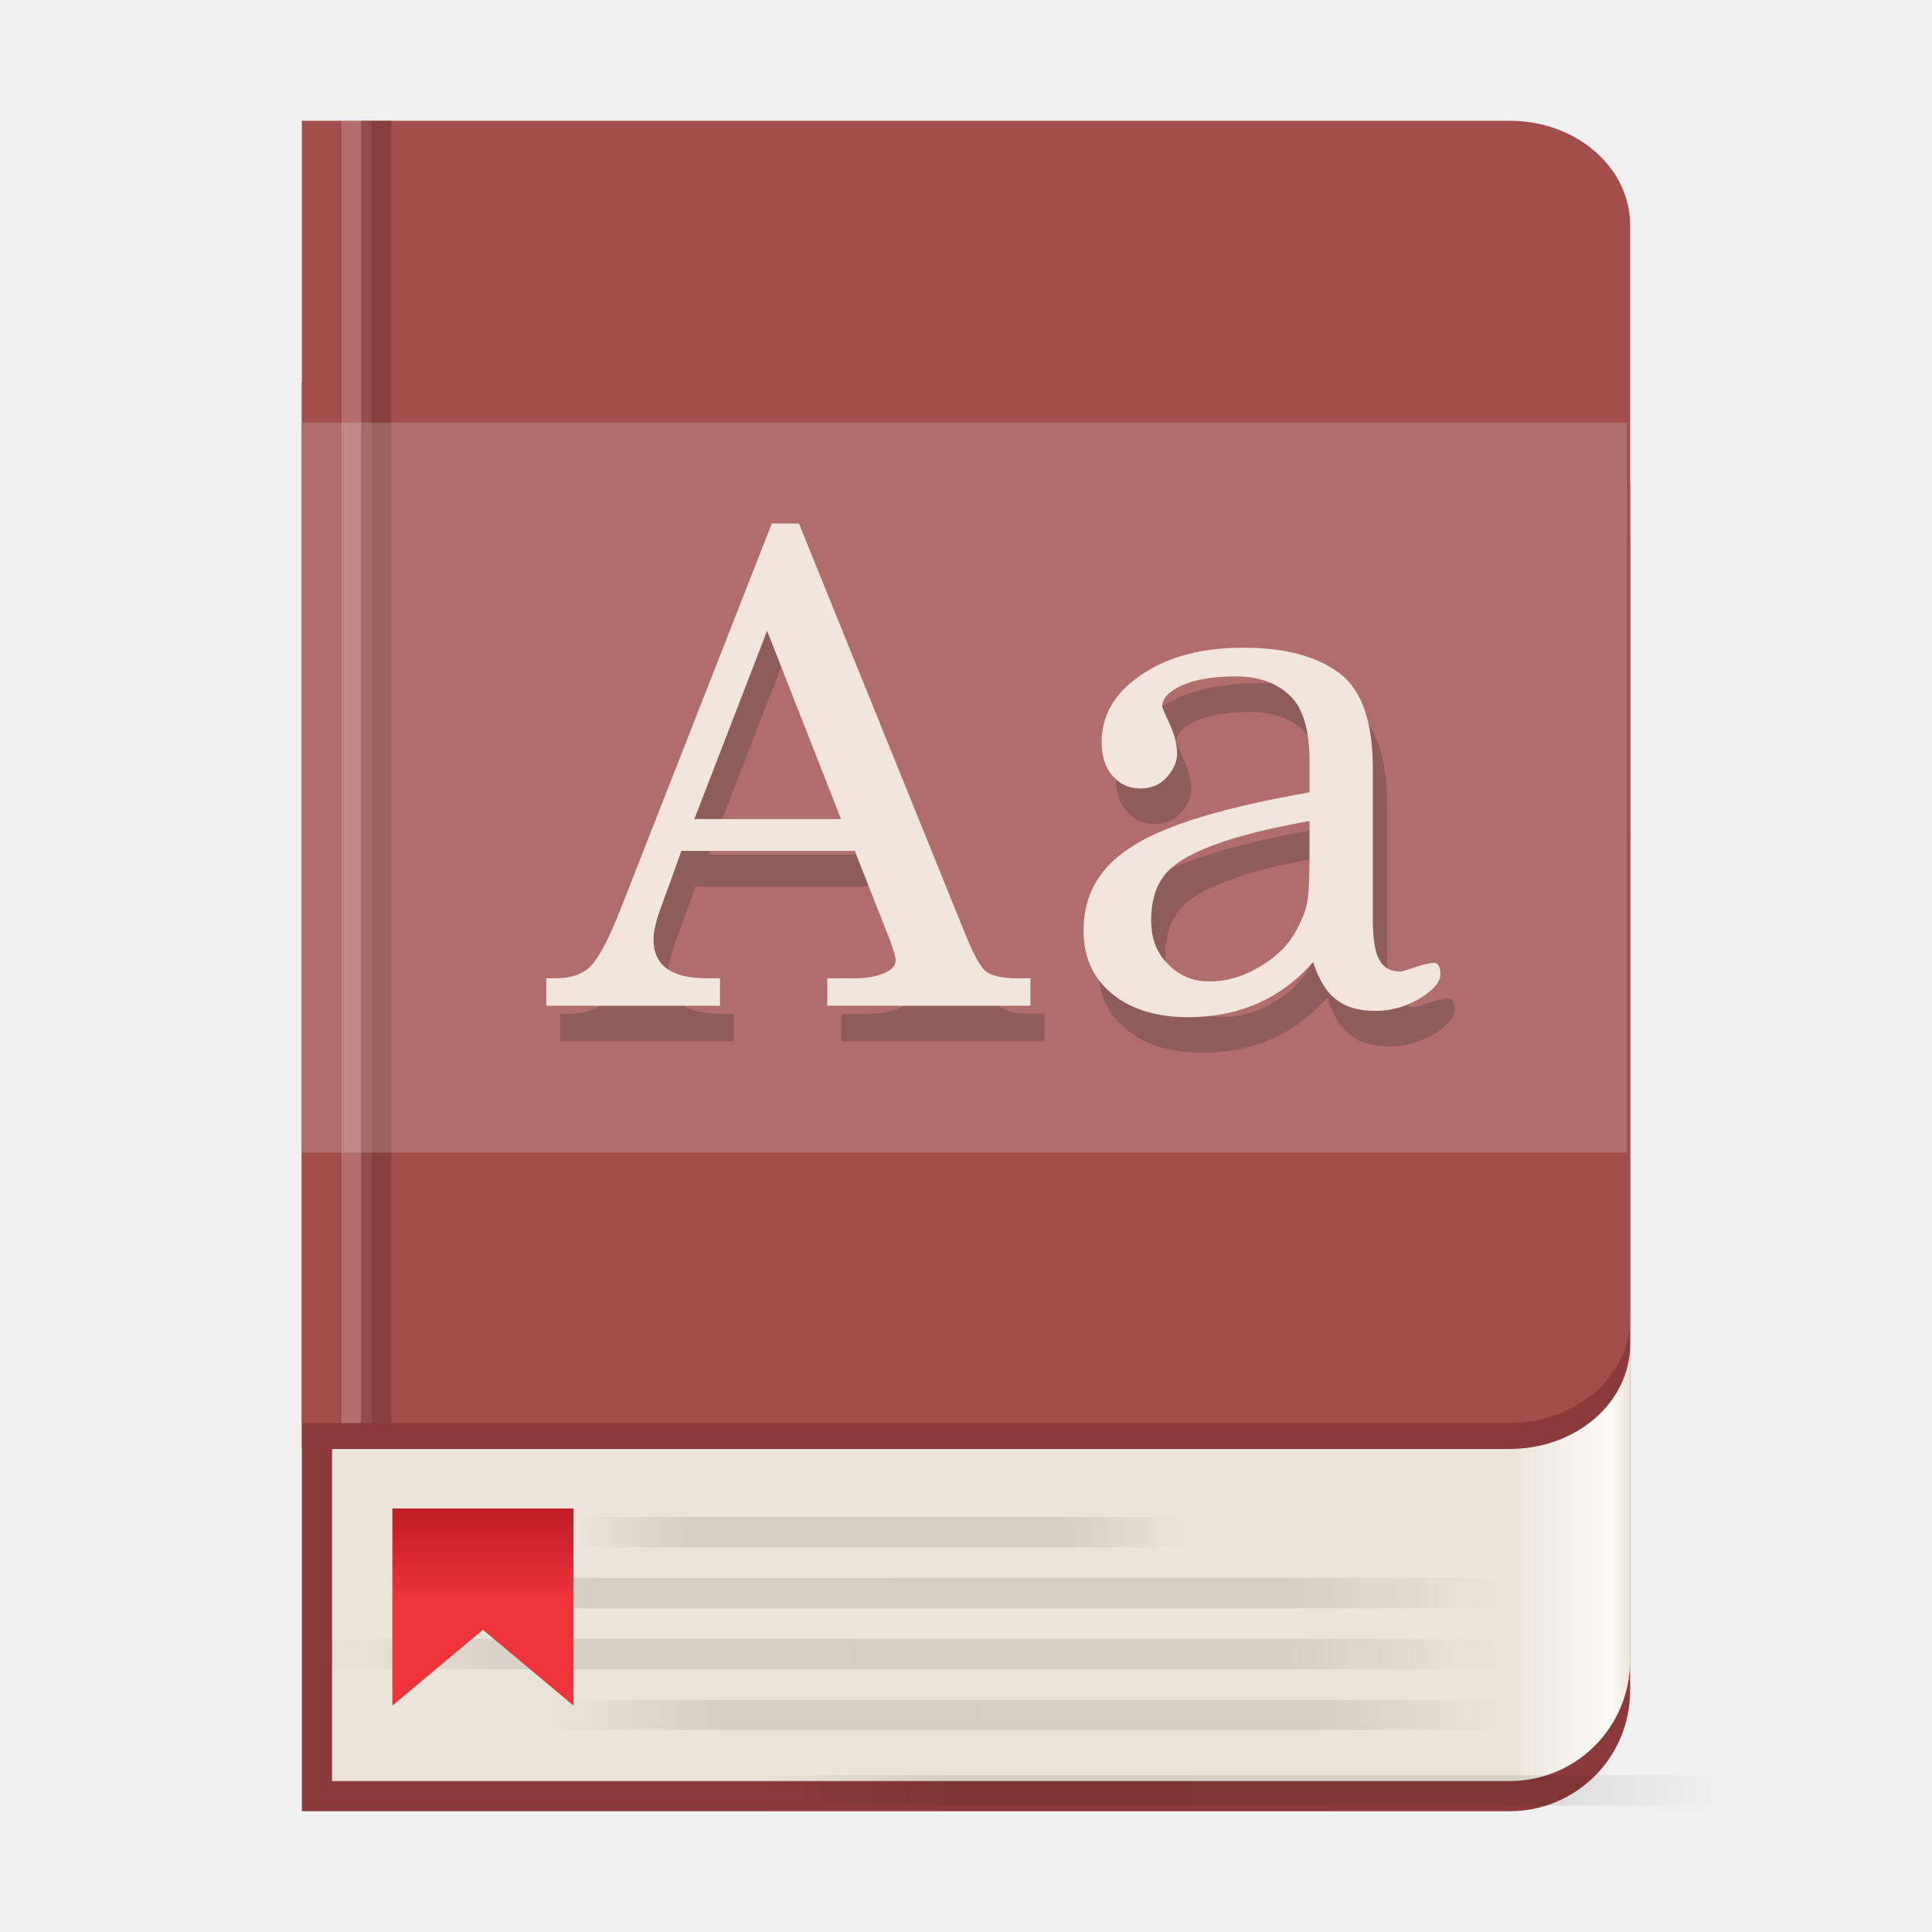
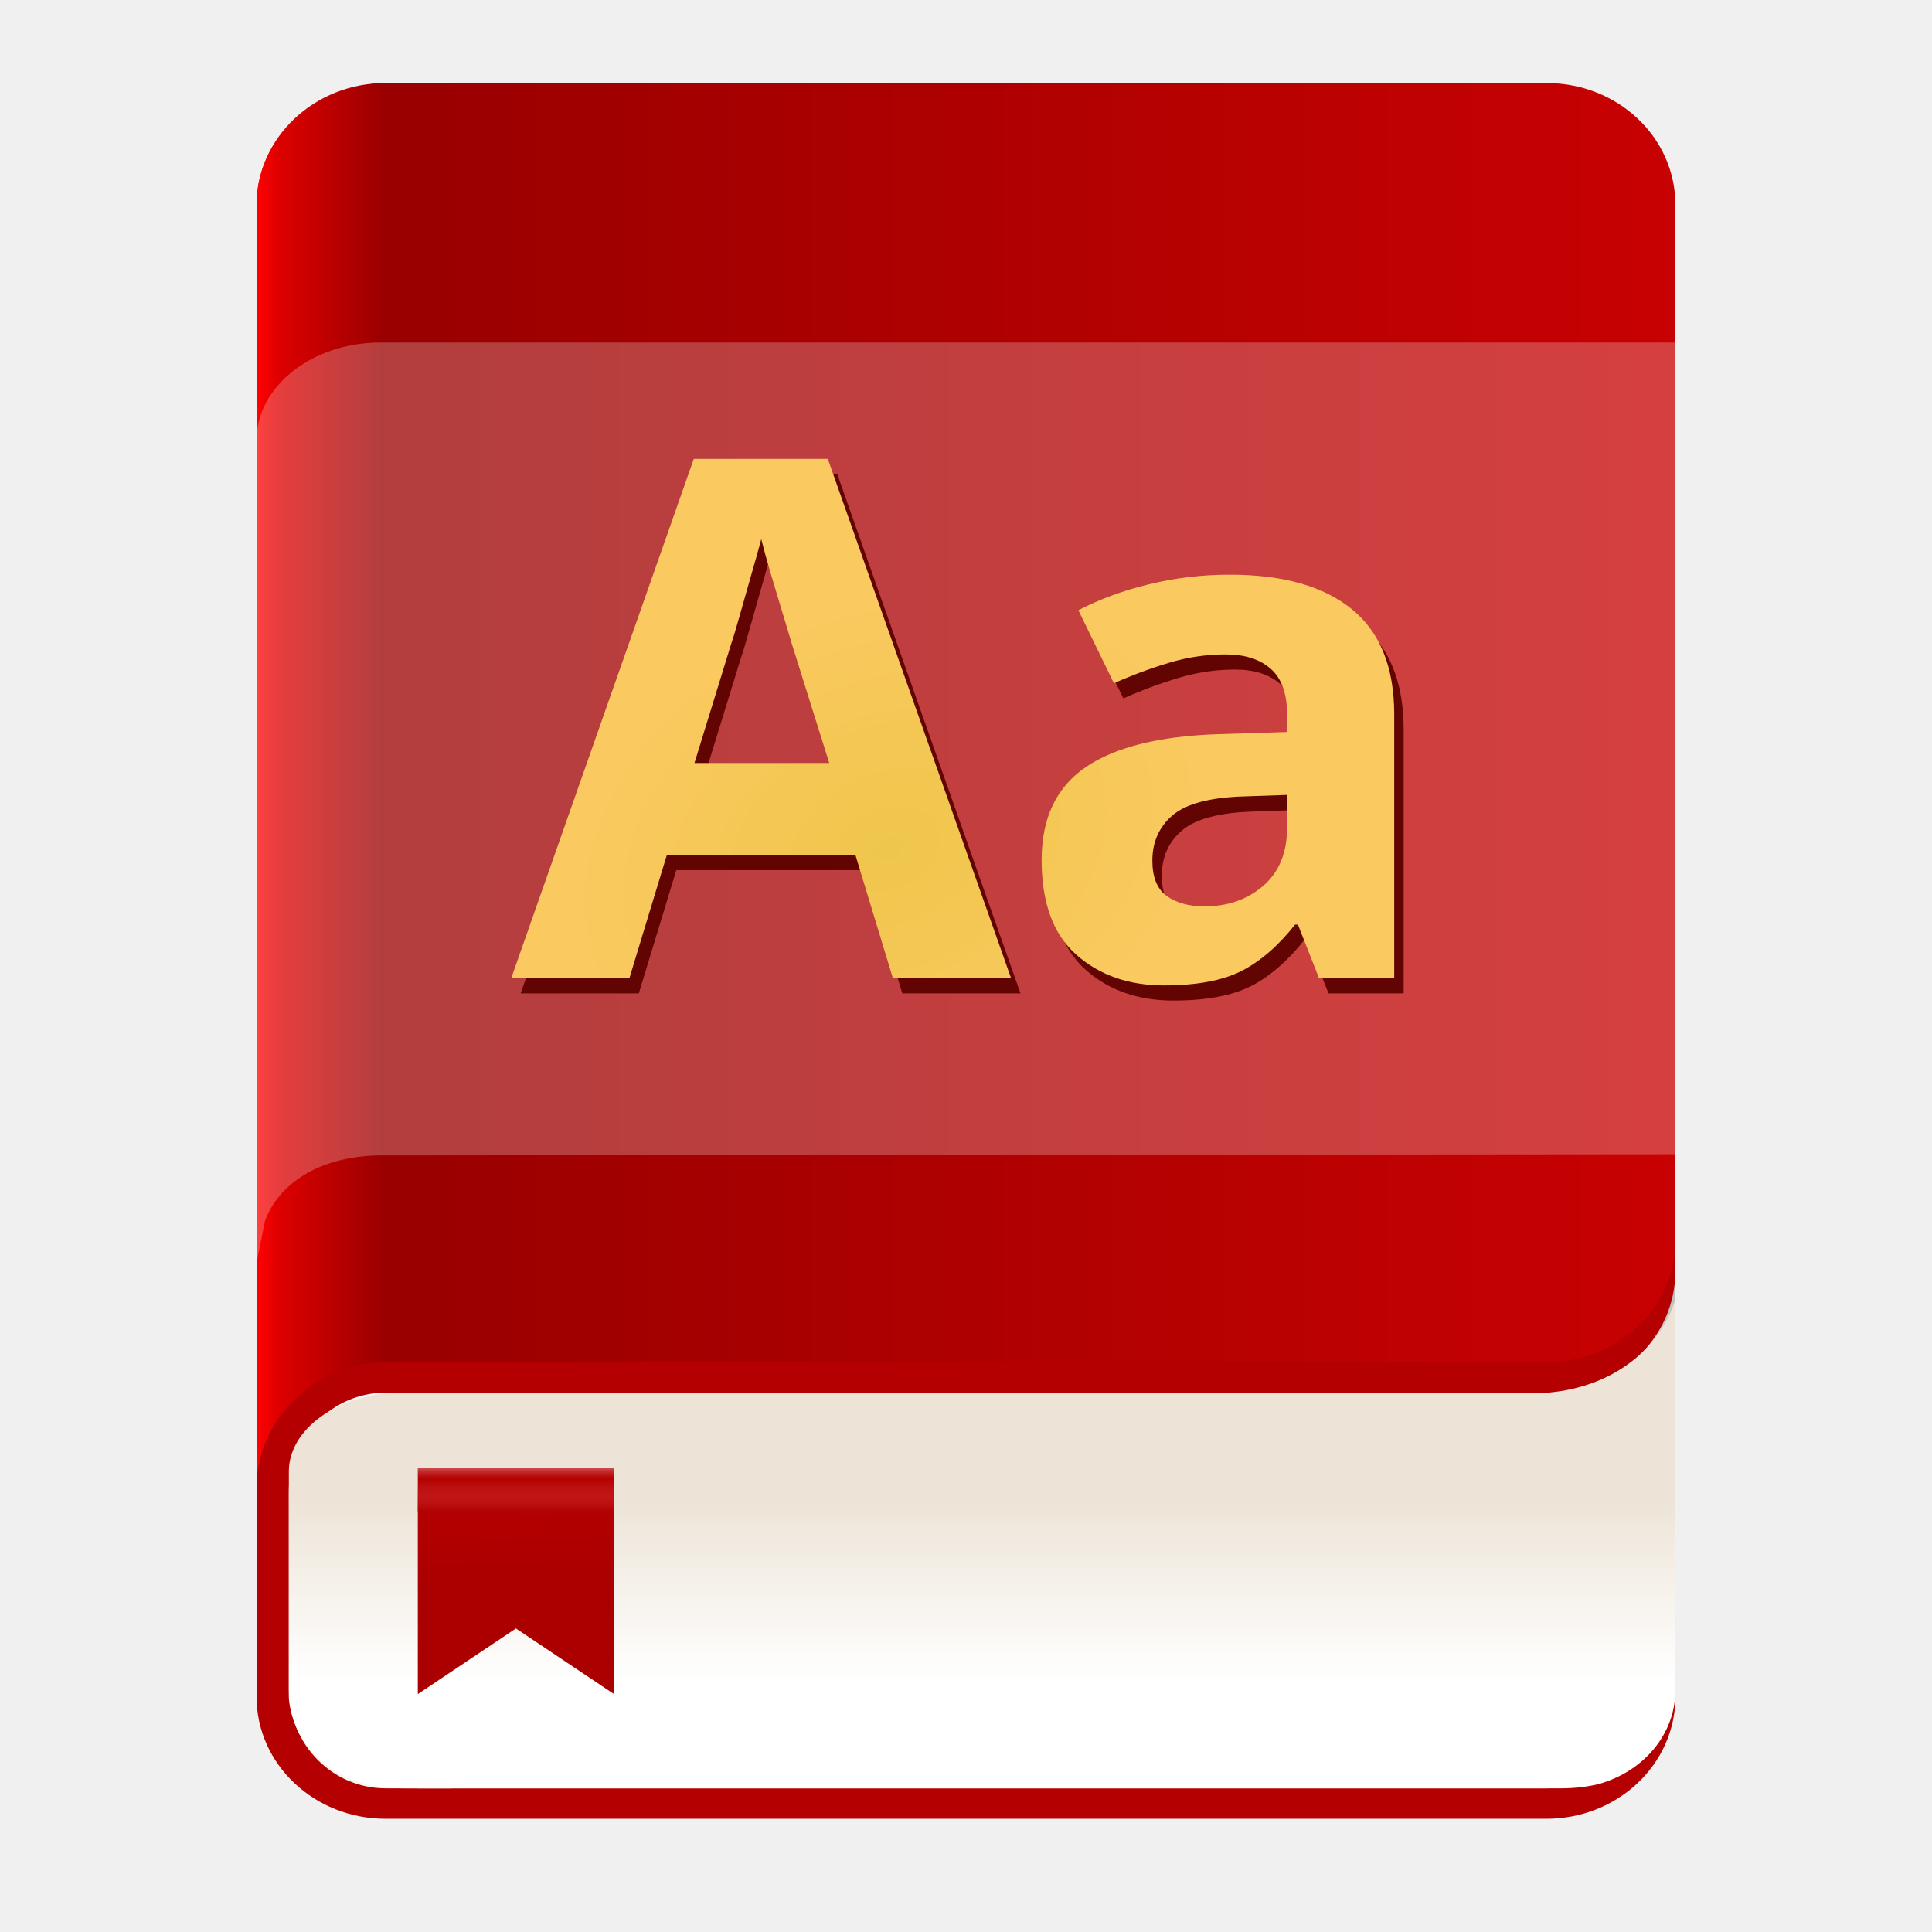
- <svg xmlns="http://www.w3.org/2000/svg" xmlns:xlink="http://www.w3.org/1999/xlink" viewBox="0 0 128 128" style="display:inline;enable-background:new" version="1.0" id="svg11300" height="128" width="128" xml:space="preserve">
-   <defs id="defs3">
-     <linearGradient id="linearGradient20">
-       <stop style="stop-color:#ebe4d9;stop-opacity:1;" offset="0" id="stop18" />
-       <stop style="stop-color:#fcfbf9;stop-opacity:1;" offset="0.848" id="stop19" />
-       <stop style="stop-color:#ede4d7;stop-opacity:1;" offset="1" id="stop20" />
+ <svg xmlns="http://www.w3.org/2000/svg" xmlns:xlink="http://www.w3.org/1999/xlink" height="128px" viewBox="0 0 128 128" width="128px" version="1.1" id="svg35" xml:space="preserve">
+   <defs id="defs35">
+     <linearGradient id="linearGradient25">
+       <stop style="stop-color:#efc64b;stop-opacity:1;" offset="0" id="stop23" />
+       <stop style="stop-color:#fac960;stop-opacity:1;" offset="1" id="stop24" />
    </linearGradient>
-     <linearGradient id="linearGradient1458">
-       <stop id="stop1452" offset="0" style="stop-color:#deddda;stop-opacity:1" />
-       <stop style="stop-color:#ffffff;stop-opacity:1" offset="0.511" id="stop1454" />
-       <stop id="stop1456" offset="1" style="stop-color:#c0bfbc;stop-opacity:1" />
-     </linearGradient>
-     <linearGradient gradientTransform="translate(0,640)" gradientUnits="userSpaceOnUse" y2="120" x2="416" y1="120" x1="384" id="linearGradient1053-2" xlink:href="#linearGradient40" />
-     <linearGradient id="b" gradientUnits="userSpaceOnUse" x1="20" x2="108" y1="54" y2="54" gradientTransform="translate(0,-1.982301)" xlink:href="#linearGradient33">
-       <stop offset="0" stop-color="#3584e4" id="stop4" style="stop-color:#cf0339;stop-opacity:1;" />
-       <stop offset="0.023" stop-color="#62a0ea" id="stop5" style="stop-color:#cf0a3f;stop-opacity:1;" />
-       <stop offset="0.091" stop-color="#3584e4" id="stop6" style="stop-color:#a34b49;stop-opacity:1" />
-       <stop offset="1" stop-color="#3584e4" id="stop7" style="stop-color:#a34e4b;stop-opacity:1" />
+     <linearGradient id="linearGradient36" gradientUnits="userSpaceOnUse" x1="20" x2="108" y1="54" y2="54" gradientTransform="translate(0,-1.982301)">
+       <stop offset="0" stop-color="#3584e4" id="stop33" style="stop-color:#b30000;stop-opacity:1;" />
+       <stop offset="0.73" stop-color="#62a0ea" id="stop34" style="stop-color:#e35353;stop-opacity:0;" />
+       <stop offset="1" stop-color="#3584e4" id="stop35" style="stop-color:#ffffff;stop-opacity:0.337;" />
+       <stop offset="1" stop-color="#3584e4" id="stop36" style="stop-color:#db2d2d;stop-opacity:0.868;" />
    </linearGradient>
    <linearGradient id="linearGradient33" gradientUnits="userSpaceOnUse" x1="20" x2="108" y1="54" y2="54" gradientTransform="translate(0,-1.982301)">
      <stop offset="0" stop-color="#3584e4" id="stop30" style="stop-color:#b40000;stop-opacity:1" />
      <stop offset="0.567" stop-color="#62a0ea" id="stop31" style="stop-color:#aa0000;stop-opacity:1;" />
    </linearGradient>
-     <linearGradient id="c" gradientUnits="userSpaceOnUse" x1="20" x2="108.1" y1="49" y2="49" gradientTransform="matrix(1,0,0,1.586207,0,-32.05127)">
-       <stop offset="0" stop-color="#62a0ea" id="stop8" style="stop-color:#ad5f5b;stop-opacity:1" />
-       <stop offset="0.015" stop-color="#8bb9f0" id="stop9" style="stop-color:#b66262;stop-opacity:1" />
-       <stop offset="0.089" stop-color="#62a0ea" id="stop10" style="stop-color:#a34b49;stop-opacity:1" />
-       <stop offset="1" stop-color="#62a0ea" id="stop11" style="stop-color:#9e4b49;stop-opacity:1" />
+     <linearGradient id="linearGradient29" gradientUnits="userSpaceOnUse" x1="20" x2="108.1" y1="49" y2="49">
+       <stop offset="0" stop-color="#62a0ea" id="stop26" style="stop-color:#aa0000;stop-opacity:1;" />
+       <stop offset="0" stop-color="#8bb9f0" id="stop27" style="stop-color:#ae0000;stop-opacity:1;" />
+       <stop offset="0.091" stop-color="#62a0ea" id="stop28" style="stop-color:#700000;stop-opacity:1;" />
+       <stop offset="1" stop-color="#62a0ea" id="stop29" style="stop-color:#480000;stop-opacity:1;" />
    </linearGradient>
+     <linearGradient id="linearGradient1">
+       <stop style="stop-color:#efd44b;stop-opacity:1;" offset="0" id="stop16" />
+       <stop style="stop-color:#fac960;stop-opacity:1;" offset="1" id="stop17" />
+     </linearGradient>
+     <linearGradient xlink:href="#linearGradient36" id="linearGradient24" x1="36.426" y1="95.097" x2="36.426" y2="92.018" gradientUnits="userSpaceOnUse" gradientTransform="translate(0.154618,5.946902)" />
+     <linearGradient xlink:href="#linearGradient33" id="linearGradient26" x1="34.774" y1="95.097" x2="35.046" y2="105.628" gradientUnits="userSpaceOnUse" gradientTransform="matrix(1,0,0,0.8958332,0,15.53209)" />
    <linearGradient id="linearGradient40">
      <stop style="stop-color:#ede4d7;stop-opacity:1;" offset="0" id="stop39" />
-       <stop style="stop-color:#fcfbf9;stop-opacity:1;" offset="0.848" id="stop23" />
-       <stop style="stop-color:#ede4d7;stop-opacity:1;" offset="1" id="stop40" />
+       <stop style="stop-color:#ffffff;stop-opacity:1;" offset="1" id="stop40" />
    </linearGradient>
-     <linearGradient xlink:href="#linearGradient20" id="linearGradient15" gradientUnits="userSpaceOnUse" gradientTransform="translate(0,640)" x1="384" y1="120" x2="416" y2="120" />
-     <clipPath id="f-30-4">
-       <rect height="152" width="192" id="rect6-30-0" x="0" y="0" />
+     <linearGradient xlink:href="#linearGradient40" id="linearGradient27-9" x1="-305.302" y1="355.296" x2="-305.302" y2="392.314" gradientUnits="userSpaceOnUse" gradientTransform="matrix(0.3603281,0,0,0.3424422,180.3839,14.85975)" />
+     <linearGradient id="a-0" gradientUnits="userSpaceOnUse" x1="100" x2="108" y1="83" y2="83" gradientTransform="matrix(1.001041,0,0,1.061034,258.5536,41.27485)">
+       <stop offset="0" stop-color="#f6f5f4" id="stop1-3" />
+       <stop offset="0.5" stop-color="#f6f5f4" id="stop2-0" />
+       <stop offset="1" stop-color="#c0bfbc" id="stop3-4" />
+     </linearGradient>
+     <clipPath id="n-9">
+       <rect height="152" width="192" id="rect19-6" x="0" y="0" />
    </clipPath>
-     <mask id="e-9-0">
-       <g filter="url(#b)" id="g5-2-4" style="filter:url(#b-4-2)">
-         <rect fill-opacity="0.1" height="128" width="128" id="rect5-5-6" x="0" y="0" />
+     <mask id="l-0">
+       <g filter="url(#d)" id="g18-2" style="filter:url(#d-6)">
+         <rect fill-opacity="0.1" height="128" width="128" id="rect18-7" x="0" y="0" />
      </g>
    </mask>
-     <filter id="b-4-2" height="1" width="1" x="0" y="0">
-       <feColorMatrix in="SourceGraphic" type="matrix" values="0 0 0 0 1 0 0 0 0 1 0 0 0 0 1 0 0 0 1 0" id="feColorMatrix3-0-6" />
+     <filter id="d-6" height="1" width="1" x="0" y="0">
+       <feColorMatrix in="SourceGraphic" type="matrix" values="0 0 0 0 1 0 0 0 0 1 0 0 0 0 1 0 0 0 1 0" id="feColorMatrix11-1" />
    </filter>
-     <linearGradient id="r" gradientUnits="userSpaceOnUse" x1="46" x2="46" y1="108" y2="102" gradientTransform="translate(-99.06383,8.088484)">
-       <stop offset="0" stop-color="#ed333b" id="stop21" />
-       <stop offset="1" stop-color="#c01c28" id="stop22" />
+     <linearGradient id="linearGradient2" gradientTransform="matrix(1.176471,0,0,1,-1.411765,-146)" x1="42" x2="93" xlink:href="#f" y1="273" y2="273" />
+     <linearGradient id="linearGradient3" gradientUnits="userSpaceOnUse">
+       <stop offset="0" stop-opacity="0" id="stop12-3" />
+       <stop offset="0.2" id="stop13-2" />
+       <stop offset="0.8" stop-opacity="0.949" id="stop14-1" />
+       <stop offset="1" stop-opacity="0" id="stop15-5" />
    </linearGradient>
-     <clipPath id="q">
-       <rect height="152" width="192" id="rect21" x="0" y="0" />
+     <clipPath id="k-9">
+       <rect height="152" width="192" id="rect17-9" x="0" y="0" />
    </clipPath>
-     <mask id="o">
-       <g filter="url(#d)" id="g20">
-         <rect fill-opacity="0.1" height="128" width="128" id="rect20" x="0" y="0" />
-       </g>
-     </mask>
-     <filter id="d" height="1" width="1" x="0" y="0">
-       <feColorMatrix in="SourceGraphic" type="matrix" values="0 0 0 0 1 0 0 0 0 1 0 0 0 0 1 0 0 0 1 0" id="feColorMatrix11" />
-     </filter>
-     <linearGradient id="p" gradientTransform="matrix(0.745098,0,0,1,18.70588,-158)" x1="42" x2="93" xlink:href="#f" y1="273" y2="273" />
-     <linearGradient id="f" gradientUnits="userSpaceOnUse">
-       <stop offset="0" stop-opacity="0" id="stop12" />
-       <stop offset="0.2" id="stop13" />
-       <stop offset="0.8" stop-opacity="0.949" id="stop14-3" />
-       <stop offset="1" stop-opacity="0" id="stop15-6" />
-     </linearGradient>
-     <clipPath id="h">
-       <rect height="152" width="192" id="rect15" x="0" y="0" />
-     </clipPath>
-     <mask id="e">
-       <g filter="url(#d)" id="g11">
-         <rect fill-opacity="0.1" height="128" width="128" id="rect11" x="0" y="0" />
+     <mask id="i-1">
+       <g filter="url(#d)" id="g16-4" style="filter:url(#d-6)">
+         <rect fill-opacity="0.1" height="128" width="128" id="rect16-9" x="0" y="0" />
      </g>
    </mask>
    <filter id="filter1" height="1" width="1" x="0" y="0">
      <feColorMatrix in="SourceGraphic" type="matrix" values="0 0 0 0 1 0 0 0 0 1 0 0 0 0 1 0 0 0 1 0" id="feColorMatrix1" />
    </filter>
-     <linearGradient id="g" gradientTransform="matrix(1.372549,0,0,1,-19.64706,-154)" x1="42" x2="93" xlink:href="#f" y1="273" y2="273" />
-     <clipPath id="k">
-       <rect height="152" width="192" id="rect17" x="0" y="0" />
+     <linearGradient id="linearGradient4" gradientTransform="matrix(1.45098,0,0,1,-26.94118,-150)" x1="42" x2="93" xlink:href="#f" y1="273" y2="273" />
+     <clipPath id="h-7">
+       <rect height="152" width="192" id="rect15-0" x="0" y="0" />
    </clipPath>
-     <mask id="i">
-       <g filter="url(#d)" id="g16">
-         <rect fill-opacity="0.1" height="128" width="128" id="rect16" x="0" y="0" />
+     <mask id="e-4">
+       <g filter="url(#d)" id="g11-8" style="filter:url(#d-6)">
+         <rect fill-opacity="0.1" height="128" width="128" id="rect11-0" x="0" y="0" />
      </g>
    </mask>
    <filter id="filter4" height="1" width="1" x="0" y="0">
      <feColorMatrix in="SourceGraphic" type="matrix" values="0 0 0 0 1 0 0 0 0 1 0 0 0 0 1 0 0 0 1 0" id="feColorMatrix4" />
    </filter>
-     <linearGradient id="j" gradientTransform="matrix(1.45098,0,0,1,-26.94118,-150)" x1="42" x2="93" xlink:href="#f" y1="273" y2="273" />
-     <clipPath id="n">
-       <rect height="152" width="192" id="rect19" x="0" y="0" />
+     <linearGradient id="linearGradient5" gradientTransform="matrix(1.372549,0,0,1,-19.64706,-154)" x1="42" x2="93" xlink:href="#f" y1="273" y2="273" />
+     <clipPath id="q-1">
+       <rect height="152" width="192" id="rect21-0" x="0" y="0" />
    </clipPath>
-     <mask id="l">
-       <g filter="url(#d)" id="g18">
-         <rect fill-opacity="0.1" height="128" width="128" id="rect18" x="0" y="0" />
+     <mask id="o-4">
+       <g filter="url(#d)" id="g20-2" style="filter:url(#d-6)">
+         <rect fill-opacity="0.1" height="128" width="128" id="rect20-2" x="0" y="0" />
      </g>
    </mask>
    <filter id="filter8" height="1" width="1" x="0" y="0">
      <feColorMatrix in="SourceGraphic" type="matrix" values="0 0 0 0 1 0 0 0 0 1 0 0 0 0 1 0 0 0 1 0" id="feColorMatrix8" />
    </filter>
-     <linearGradient id="m" gradientTransform="matrix(1.176471,0,0,1,-1.411765,-146)" x1="42" x2="93" xlink:href="#f" y1="273" y2="273" />
-     <linearGradient id="r-3" gradientUnits="userSpaceOnUse" x1="46" x2="46" y1="108" y2="102" gradientTransform="matrix(0.9361702,0,0,0.9955754,-108.6854,-177.854)">
-       <stop offset="0" stop-color="#ed333b" id="stop21-6" />
-       <stop offset="1" stop-color="#c01c28" id="stop22-0" />
-     </linearGradient>
-     <clipPath id="q-6">
-       <rect height="152" width="192" id="rect21-2" x="0" y="0" />
-     </clipPath>
-     <mask id="o-6">
-       <g filter="url(#d)" id="g20-1" style="filter:url(#d-7)">
-         <rect fill-opacity="0.1" height="128" width="128" id="rect20-8" x="0" y="0" />
+     <linearGradient id="linearGradient6" gradientTransform="matrix(0.745098,0,0,1,18.70588,-158)" x1="42" x2="93" xlink:href="#f" y1="273" y2="273" />
+     <linearGradient xlink:href="#linearGradient1" id="linearGradient21" gradientUnits="userSpaceOnUse" gradientTransform="translate(72.40863,-64.99186)" x1="67.112" y1="74.643" x2="126.119" y2="74.643" />
+     <radialGradient xlink:href="#linearGradient25" id="radialGradient21" cx="163.29" cy="60.88" fx="163.29" fy="60.88" r="29.504" gradientTransform="matrix(0.6676026,-0.2787079,0.2067805,0.4953114,41.68849,70.24317)" gradientUnits="userSpaceOnUse" />
+   </defs>
+   <linearGradient id="a" gradientUnits="userSpaceOnUse" x1="100" x2="108" y1="83" y2="83" gradientTransform="matrix(1.068182,0,0,1.008929,-4.363635,-0.5714304)">
+     <stop offset="0" stop-color="#f6f5f4" id="stop1" />
+     <stop offset="0.5" stop-color="#f6f5f4" id="stop2" />
+     <stop offset="1" stop-color="#c0bfbc" id="stop3" />
+   </linearGradient>
+   <linearGradient id="b" gradientUnits="userSpaceOnUse" x1="20" x2="108" y1="54" y2="54" gradientTransform="matrix(1.068182,0,0,1.008929,-4.363635,-2.57143)">
+     <stop offset="0" stop-color="#3584e4" id="stop4" style="stop-color:#cf0304;stop-opacity:1" />
+     <stop offset="0.023" stop-color="#62a0ea" id="stop5" style="stop-color:#cf0a0a;stop-opacity:1" />
+     <stop offset="0.091" stop-color="#3584e4" id="stop6" style="stop-color:#990000;stop-opacity:1;" />
+     <stop offset="1" stop-color="#3584e4" id="stop7" style="stop-color:#c80102;stop-opacity:1" />
+   </linearGradient>
+   <linearGradient id="c" gradientUnits="userSpaceOnUse" x1="20" x2="108.1" y1="49" y2="49" gradientTransform="matrix(1.068182,0,0,1.60037,-4.363635,-32.90887)">
+     <stop offset="0" stop-color="#62a0ea" id="stop8" style="stop-color:#ff0202;stop-opacity:1;" />
+     <stop offset="0.015" stop-color="#8bb9f0" id="stop9" style="stop-color:#de0000;stop-opacity:1;" />
+     <stop offset="0.089" stop-color="#62a0ea" id="stop10" style="stop-color:#9a0000;stop-opacity:1;" />
+     <stop offset="1" stop-color="#62a0ea" id="stop11" style="stop-color:#480000;stop-opacity:1;" />
+   </linearGradient>
+   <filter id="d" height="1" width="1" x="0" y="0">
+     <feColorMatrix in="SourceGraphic" type="matrix" values="0 0 0 0 1 0 0 0 0 1 0 0 0 0 1 0 0 0 1 0" id="feColorMatrix11" />
+   </filter>
+   <mask id="e">
+     <g filter="url(#d)" id="g11">
+       <rect fill-opacity="0.1" height="128" width="128" id="rect11" />
+     </g>
+   </mask>
+   <linearGradient id="f" gradientUnits="userSpaceOnUse">
+     <stop offset="0" stop-opacity="0" id="stop12" />
+     <stop offset="0.2" id="stop13" />
+     <stop offset="0.8" stop-opacity="0.949" id="stop14" />
+     <stop offset="1" stop-opacity="0" id="stop15" />
+   </linearGradient>
+   <linearGradient id="g" gradientTransform="matrix(1.372549,0,0,1,-19.64706,-154)" x1="42" x2="93" xlink:href="#f" y1="273" y2="273" />
+   <clipPath id="h">
+     <rect height="152" width="192" id="rect15" />
+   </clipPath>
+   <mask id="i">
+     <g filter="url(#d)" id="g16">
+       <rect fill-opacity="0.1" height="128" width="128" id="rect16" />
+     </g>
+   </mask>
+   <linearGradient id="j" gradientTransform="matrix(1.45098,0,0,1,-26.94118,-150)" x1="42" x2="93" xlink:href="#f" y1="273" y2="273" />
+   <clipPath id="k">
+     <rect height="152" width="192" id="rect17" />
+   </clipPath>
+   <mask id="l">
+     <g filter="url(#d)" id="g18">
+       <rect fill-opacity="0.1" height="128" width="128" id="rect18" />
+     </g>
+   </mask>
+   <linearGradient id="m" gradientTransform="matrix(1.176471,0,0,1,-1.411765,-146)" x1="42" x2="93" xlink:href="#f" y1="273" y2="273" />
+   <clipPath id="n">
+     <rect height="152" width="192" id="rect19" />
+   </clipPath>
+   <mask id="o">
+     <g filter="url(#d)" id="g20">
+       <rect fill-opacity="0.1" height="128" width="128" id="rect20" />
+     </g>
+   </mask>
+   <linearGradient id="p" gradientTransform="matrix(0.745098,0,0,1,18.70588,-158)" x1="42" x2="93" xlink:href="#f" y1="273" y2="273" />
+   <clipPath id="q">
+     <rect height="152" width="192" id="rect21" />
+   </clipPath>
+   <linearGradient id="r" gradientUnits="userSpaceOnUse" x1="46" x2="46" y1="108" y2="102" gradientTransform="translate(-14,-4.5)" spreadMethod="pad">
+     <stop offset="0" stop-color="#ed333b" id="stop21" />
+     <stop offset="1" stop-color="#c01c28" id="stop22" />
+   </linearGradient>
+   <path d="m 25.545,68.162 h 76.909 c 4.719,0 8.545,3.614 8.545,8.071 v 36.195 c 0,4.457 -3.826,8.071 -8.545,8.071 H 25.545 c -4.719,0 -8.545,-3.614 -8.545,-8.071 V 76.233 c 0,-4.457 3.826,-8.071 8.545,-8.071 z m 0,0" fill="#1a5fb4" id="path22" style="fill:#b40000;fill-opacity:1;stroke-width:1.038" />
+   <path d="m 27.682,47.857 v 70.625 h 74.773 c 4.736,0 8.545,-3.598 8.545,-8.071 V 55.929 c 0,-4.473 -3.81,-8.071 -8.545,-8.071 z m 0,0" fill="url(#a)" id="path23" style="fill:url(#a);stroke-width:1.038" />
+   <path d="m 17,13.571 v 78.696 h 85.455 c 4.736,0 8.545,-3.598 8.545,-8.071 V 21.643 c 0,-4.473 -3.81,-8.071 -8.545,-8.071 z m 0,0" fill="#1a5fb4" id="path24" style="fill:#b40000;fill-opacity:1;stroke-width:1.038" />
+   <path d="m 17,13.571 v 84.75 c 0,-4.473 3.81,-8.071 8.545,-8.071 h 76.909 c 4.736,0 8.545,-3.598 8.545,-8.071 V 13.571 c 0,-4.473 -3.81,-8.071 -8.545,-8.071 H 25.545 c -4.719,0 -8.545,3.614 -8.545,8.071 z m 0,0" fill="url(#b)" id="path25" style="fill:url(#b);stroke-width:1.038" />
+   <path d="m 17,13.571 v 85.059 c 0,-5.678 5.5,-8.688 8.545,-8.381 V 5.5 c -3.502,0.062 -8.545,2.879 -8.545,8.071 z" fill="url(#c)" id="path26" style="fill:url(#c);stroke-width:1.307" />
+   <path d="m 25.545,92.268 h 4.273 c 3.538,0 6.409,2.935 6.409,6.554 v 13.107 c 0,3.618 -2.871,6.554 -6.409,6.554 h -4.273 c -3.538,0 -6.409,-2.935 -6.409,-6.554 V 98.821 c 0,-3.618 2.871,-6.554 6.409,-6.554 z m 0,0" fill="#f6f5f4" id="path28" style="stroke-width:1.08" />
+   <g id="g1" transform="matrix(0.9989596,0,0,0.9424766,4.43288,10.34515)">
+     <g id="g12" transform="translate(-2.99853e-7,-42.03656)">
+       <g clip-path="url(#h)" mask="url(#e)" transform="matrix(1.069294,0,0,1.070508,-17.36003,13.73038)" id="g29">
+         <path d="m 38,118 h 70 v 2 H 38 Z m 0,0" fill="url(#g)" id="path29" style="fill:url(#g)" />
      </g>
-     </mask>
-     <filter id="d-7" height="1" width="1" x="0" y="0">
-       <feColorMatrix in="SourceGraphic" type="matrix" values="0 0 0 0 1 0 0 0 0 1 0 0 0 0 1 0 0 0 1 0" id="feColorMatrix11-9" />
-     </filter>
-     <clipPath id="h-7">
-       <rect height="152" width="192" id="rect15-5" x="0" y="0" />
-     </clipPath>
-     <mask id="e-9">
-       <g filter="url(#d)" id="g11-2" style="filter:url(#d-7)">
-         <rect fill-opacity="0.1" height="128" width="128" id="rect11-2" x="0" y="0" />
+       <g clip-path="url(#k)" mask="url(#i)" transform="matrix(1.069294,0,0,1.070508,-17.36003,13.73038)" id="g32">
+         <path d="m 34,122 h 74 v 2 H 34 Z m 0,0" fill="url(#j)" id="path32" style="fill:url(#j)" />
      </g>
-     </mask>
-     <filter id="filter1-8" height="1" width="1" x="0" y="0">
-       <feColorMatrix in="SourceGraphic" type="matrix" values="0 0 0 0 1 0 0 0 0 1 0 0 0 0 1 0 0 0 1 0" id="feColorMatrix1-9" />
-     </filter>
-     <clipPath id="k-1">
-       <rect height="152" width="192" id="rect17-2" x="0" y="0" />
-     </clipPath>
-     <mask id="i-9">
-       <g filter="url(#d)" id="g16-3" style="filter:url(#d-7)">
-         <rect fill-opacity="0.1" height="128" width="128" id="rect16-1" x="0" y="0" />
+       <g clip-path="url(#n)" mask="url(#l)" transform="matrix(1.069294,0,0,1.070508,-17.36003,13.73038)" id="g33">
+         <path d="m 48,126 h 60 v 2 H 48 Z m 0,0" fill="url(#m)" id="path33" style="fill:url(#m)" />
      </g>
-     </mask>
-     <filter id="filter4-9" height="1" width="1" x="0" y="0">
-       <feColorMatrix in="SourceGraphic" type="matrix" values="0 0 0 0 1 0 0 0 0 1 0 0 0 0 1 0 0 0 1 0" id="feColorMatrix4-4" />
-     </filter>
-     <clipPath id="n-0">
-       <rect height="152" width="192" id="rect19-3" x="0" y="0" />
-     </clipPath>
-     <mask id="l-6">
-       <g filter="url(#d)" id="g18-1" style="filter:url(#d-7)">
-         <rect fill-opacity="0.1" height="128" width="128" id="rect18-0" x="0" y="0" />
+       <g clip-path="url(#q)" mask="url(#o)" transform="matrix(1.069294,0,0,1.070508,-17.36003,13.73038)" id="g34">
+         <path d="m 50,114 h 38 v 2 H 50 Z m 0,0" fill="url(#p)" id="path34" style="fill:url(#p)" />
      </g>
-     </mask>
-     <filter id="filter8-6" height="1" width="1" x="0" y="0">
-       <feColorMatrix in="SourceGraphic" type="matrix" values="0 0 0 0 1 0 0 0 0 1 0 0 0 0 1 0 0 0 1 0" id="feColorMatrix8-3" />
-     </filter>
-     <linearGradient xlink:href="#f" id="linearGradient1" gradientTransform="matrix(1.372549,0,0,1,-19.64706,-154)" x1="42" y1="273" x2="93" y2="273" />
-     <linearGradient xlink:href="#f" id="linearGradient4" gradientTransform="matrix(1.45098,0,0,1,-26.94118,-150)" x1="42" y1="273" x2="93" y2="273" />
-     <linearGradient xlink:href="#f" id="linearGradient5" gradientTransform="matrix(1.176471,0,0,1,-1.411765,-146)" x1="42" y1="273" x2="93" y2="273" />
-     <linearGradient xlink:href="#f" id="linearGradient6" gradientTransform="matrix(0.745098,0,0,1,18.70588,-158)" x1="42" y1="273" x2="93" y2="273" />
-   </defs>
-   <g transform="translate(0,-172)" style="display:inline" id="layer1">
-     <g style="display:none" id="layer3">
-       <circle style="display:inline;opacity:0.1;vector-effect:none;fill:none;fill-opacity:1;stroke:#000000;stroke-width:0.99;stroke-linecap:butt;stroke-linejoin:miter;stroke-miterlimit:4;stroke-dasharray:0.99, 0.99;stroke-dashoffset:0;stroke-opacity:1;marker:none;marker-start:none;marker-mid:none;marker-end:none;paint-order:normal;enable-background:new" id="circle2892" r="59.504" cy="236" cx="64" />
-       <rect style="display:inline;opacity:0.1;vector-effect:none;fill:none;fill-opacity:1;stroke:#000000;stroke-width:0.99;stroke-linecap:butt;stroke-linejoin:miter;stroke-miterlimit:4;stroke-dasharray:0.99, 0.99;stroke-dashoffset:0;stroke-opacity:1;marker:none;marker-start:none;marker-mid:none;marker-end:none;paint-order:normal;enable-background:new" id="rect2894" width="87.01" height="111.01" x="20.495" y="180.495" rx="8.701" ry="7.929" />
-       <rect style="display:inline;opacity:0.1;vector-effect:none;fill:none;fill-opacity:1;stroke:#000000;stroke-width:0.99;stroke-linecap:butt;stroke-linejoin:miter;stroke-miterlimit:4;stroke-dasharray:0.99, 0.99;stroke-dashoffset:0;stroke-opacity:1;marker:none;marker-start:none;marker-mid:none;marker-end:none;paint-order:normal;enable-background:new" id="rect2896" width="103.01" height="103.01" x="12.495" y="184.495" rx="7.924" ry="7.924" />
-       <rect style="display:inline;opacity:0.1;vector-effect:none;fill:none;fill-opacity:1;stroke:#000000;stroke-width:0.99;stroke-linecap:butt;stroke-linejoin:miter;stroke-miterlimit:4;stroke-dasharray:0.99, 0.99;stroke-dashoffset:0;stroke-opacity:1;marker:none;marker-start:none;marker-mid:none;marker-end:none;paint-order:normal;enable-background:new" id="rect2898" width="111.01" height="87.01" x="8.495" y="200.495" rx="7.929" ry="8.701" />
-       <path style="display:inline;fill:none;stroke:#62a0ea;stroke-width:2;stroke-linecap:butt;stroke-linejoin:miter;stroke-miterlimit:4;stroke-dasharray:none;stroke-opacity:1;enable-background:new" d="M 2.6203015e-5,289 H 128" id="path2900" />
+       <path id="path124-5" style="baseline-shift:baseline;display:inline;overflow:visible;vector-effect:none;fill:url(#linearGradient27-9);fill-opacity:1;stroke-width:0.351;stroke-linejoin:round;stroke-miterlimit:1.4;enable-background:accumulate;stop-color:#000000" d="m 106.678,122.391 c -0.976,3.379 -3.991,6.134 -8.416,6.569 H 22.286 c -4.368,0 -7.567,2.616 -7.567,5.52 v 15.964 c 0.238,2.825 2.23,5.145 4.968,6 0.801,0.213 1.674,0.33 2.598,0.33 h 76.825 c 0.864,0 1.682,-0.103 2.439,-0.289 2.993,-0.873 5.128,-3.484 5.128,-6.612 v -15.392 c 0,-0.015 1.8e-4,-0.03 0,-0.045 z" />
    </g>
-     <g style="display:inline" id="layer9">
-       <g transform="translate(192.5,2.5)" id="g1308" style="display:inline;enable-background:new">
-         <g id="g35" transform="matrix(1.068182,0,0,1.008929,-94.40911,163.4286)">
-           <g style="display:inline;enable-background:new" id="g2" transform="matrix(0.9361702,0,0,0.9911504,-91.82979,187.3982)">
-             <g transform="translate(0,-172)" style="display:inline" id="layer1-5">
-               <g style="display:none" id="layer3-8">
-                 <circle style="display:inline;opacity:0.1;vector-effect:none;fill:none;fill-opacity:1;stroke:#000000;stroke-width:0.99;stroke-linecap:butt;stroke-linejoin:miter;stroke-miterlimit:4;stroke-dasharray:0.99, 0.99;stroke-dashoffset:0;stroke-opacity:1;marker:none;marker-start:none;marker-mid:none;marker-end:none;paint-order:normal;enable-background:new" id="circle2892-7" r="59.504" cy="236" cx="64" />
-                 <rect style="display:inline;opacity:0.1;vector-effect:none;fill:none;fill-opacity:1;stroke:#000000;stroke-width:0.99;stroke-linecap:butt;stroke-linejoin:miter;stroke-miterlimit:4;stroke-dasharray:0.99, 0.99;stroke-dashoffset:0;stroke-opacity:1;marker:none;marker-start:none;marker-mid:none;marker-end:none;paint-order:normal;enable-background:new" id="rect2894-0" width="87.01" height="111.01" x="20.495" y="180.495" rx="8.701" ry="7.929" />
-                 <rect style="display:inline;opacity:0.1;vector-effect:none;fill:none;fill-opacity:1;stroke:#000000;stroke-width:0.99;stroke-linecap:butt;stroke-linejoin:miter;stroke-miterlimit:4;stroke-dasharray:0.99, 0.99;stroke-dashoffset:0;stroke-opacity:1;marker:none;marker-start:none;marker-mid:none;marker-end:none;paint-order:normal;enable-background:new" id="rect2896-4" width="103.01" height="103.01" x="12.495" y="184.495" rx="7.924" ry="7.924" />
-                 <rect style="display:inline;opacity:0.1;vector-effect:none;fill:none;fill-opacity:1;stroke:#000000;stroke-width:0.99;stroke-linecap:butt;stroke-linejoin:miter;stroke-miterlimit:4;stroke-dasharray:0.99, 0.99;stroke-dashoffset:0;stroke-opacity:1;marker:none;marker-start:none;marker-mid:none;marker-end:none;paint-order:normal;enable-background:new" id="rect2898-8" width="111.01" height="87.01" x="8.495" y="200.495" rx="7.929" ry="8.701" />
-                 <path style="display:inline;fill:none;stroke:#62a0ea;stroke-width:2;stroke-linecap:butt;stroke-linejoin:miter;stroke-miterlimit:4;stroke-dasharray:none;stroke-opacity:1;enable-background:new" d="M 2.6203015e-5,289 H 128" id="path2900-0" />
-               </g>
-               <g style="display:inline" id="layer9-4">
-                 <g transform="translate(192.5,2.5)" id="g1308-2" style="display:inline;enable-background:new">
-                   <g id="g35-2" transform="matrix(1.068182,0,0,1.008929,-94.40911,163.4286)">
-                     <g id="g1" transform="matrix(0.9999999,0,0,1.166667,-171.8339,-309.5653)">
-                       <g id="g3" transform="matrix(0.7912457,0,0,0.8807261,4.691841,20.83506)" style="fill:#d03932;fill-opacity:1" />
-                     </g>
-                     <g id="g15" transform="translate(-5.4519692e-6,-181.3805)">
-                       <g style="display:inline;enable-background:new" id="g1002-9" transform="matrix(0.2340426,0,0,0.2477876,-88.08511,-100.0354)">
-                         <path id="rect954-3-6" d="m 64,540 v 368 h 320 c 17.728,0 32,-14.272 32,-32 V 572 c 0,-17.728 -14.272,-32 -32,-32 z" style="display:inline;opacity:1;fill:#8b3a39;fill-opacity:1;stroke:none;stroke-width:24;stroke-linecap:butt;stroke-linejoin:miter;stroke-miterlimit:4;stroke-dasharray:none;stroke-dashoffset:0;stroke-opacity:1;marker:none;marker-start:none;marker-mid:none;marker-end:none;paint-order:normal;enable-background:new" />
-                         <path id="rect954-3-6-1-1" d="m 72,620 v 280 h 312 c 17.728,0 32,-14.272 32,-32 V 652 c 0,-17.728 -14.272,-32 -32,-32 z" style="display:inline;opacity:1;fill:url(#linearGradient15);fill-opacity:1;stroke:none;stroke-width:24;stroke-linecap:butt;stroke-linejoin:miter;stroke-miterlimit:4;stroke-dasharray:none;stroke-dashoffset:0;stroke-opacity:1;marker:none;marker-start:none;marker-mid:none;marker-end:none;paint-order:normal;enable-background:new" />
-                         <path id="rect954-3-2-0" d="M 64,529.231 V 812 h 320 c 17.728,0 32,-12.351 32,-27.692 V 556.923 c 0,-15.342 -14.272,-27.692 -32,-27.692 z" style="display:inline;opacity:1;fill:#8b3a39;fill-opacity:1;stroke:none;stroke-width:22.326;stroke-linecap:butt;stroke-linejoin:miter;stroke-miterlimit:4;stroke-dasharray:none;stroke-dashoffset:0;stroke-opacity:1;marker:none;marker-start:none;marker-mid:none;marker-end:none;paint-order:normal;enable-background:new" />
-                         <path id="rect954-3-2-9-0-3-4" d="m 64,460 v 345.077 h 320 c 17.728,0 32,-12.351 32,-27.692 V 487.692 C 416,472.351 401.728,460 384,460 Z" style="display:inline;opacity:1;fill:#a34e4b;fill-opacity:1;stroke:none;stroke-width:22.326;stroke-linecap:butt;stroke-linejoin:miter;stroke-miterlimit:4;stroke-dasharray:none;stroke-dashoffset:0;stroke-opacity:1;marker:none;marker-start:none;marker-mid:none;marker-end:none;paint-order:normal;enable-background:new" />
-                         <path style="display:inline;opacity:0.187;fill:#ffffff;fill-opacity:1;stroke:none;stroke-width:22.826;stroke-linecap:butt;stroke-linejoin:miter;stroke-miterlimit:4;stroke-dasharray:none;stroke-dashoffset:0;stroke-opacity:1;marker:none;marker-start:none;marker-mid:none;marker-end:none;paint-order:normal;enable-background:new" d="m 74.536,460 h 8 v 345.077 h -8 z" id="rect1366-2-2" />
-                         <path style="display:inline;opacity:0.58;fill:#753633;fill-opacity:1;stroke:none;stroke-width:22.826;stroke-linecap:butt;stroke-linejoin:miter;stroke-miterlimit:4;stroke-dasharray:none;stroke-dashoffset:0;stroke-opacity:1;marker:none;marker-start:none;marker-mid:none;marker-end:none;paint-order:normal;enable-background:new" d="m 79.707,460 h 8 v 345.077 h -8 z" id="path15-2" />
-                       </g>
-                       <path style="font-size:51.374px;font-family:'RIT Rachana';-inkscape-font-specification:'RIT Rachana';fill:#2e1414;fill-opacity:0.376;stroke-width:0.328" d="m -27.037,74.396 v -1.807 h -0.78 c -0.975,0 -1.633,-0.155 -1.999,-0.465 -0.341,-0.31 -0.731,-1.084 -1.219,-2.323 L -41.397,42.726 h -1.682 l -9.362,25.269 c -0.731,1.962 -1.341,3.201 -1.828,3.743 -0.488,0.568 -1.219,0.852 -2.243,0.852 h -0.561 v 1.807 h 10.776 v -1.807 h -0.829 c -2.194,0 -3.291,-0.852 -3.291,-2.555 0,-0.465 0.122,-1.084 0.39,-1.884 l 1.341,-3.923 h 10.751 l 2.219,5.962 c 0.195,0.619 0.317,1.032 0.317,1.213 0,0.361 -0.244,0.645 -0.707,0.852 -0.463,0.206 -1.073,0.336 -1.828,0.336 h -1.707 v 1.807 z M -38.788,62.136 H -47.882 l 4.51,-12.364 z m 35.594,9.731 c -0.512,0.181 -0.805,0.284 -0.853,0.284 -0.658,0 -1.097,-0.258 -1.365,-0.8 -0.268,-0.516 -0.39,-1.394 -0.39,-2.633 v -9.937 c 0,-3.072 -0.707,-5.162 -2.097,-6.246 -1.414,-1.11 -3.389,-1.652 -5.949,-1.652 -2.56,0 -4.681,0.594 -6.314,1.781 -1.633,1.162 -2.462,2.633 -2.462,4.414 0,0.929 0.219,1.678 0.683,2.22 0.439,0.542 1,0.826 1.707,0.826 0.683,0 1.243,-0.232 1.658,-0.749 0.414,-0.465 0.634,-1.007 0.634,-1.549 0,-0.568 -0.146,-1.213 -0.463,-1.936 -0.317,-0.723 -0.463,-1.11 -0.463,-1.136 0,-0.542 0.414,-1.007 1.219,-1.394 0.829,-0.387 1.95,-0.594 3.34,-0.594 1.39,0 2.511,0.413 3.34,1.239 0.829,0.8 1.243,2.271 1.243,4.388 v 1.987 c -5.193,0.955 -8.85,2.117 -10.898,3.485 -2.097,1.342 -3.121,3.201 -3.121,5.601 0,1.729 0.585,3.097 1.755,4.13 1.195,1.032 2.755,1.549 4.73,1.549 3.169,0 5.754,-1.213 7.753,-3.614 0.366,1.162 0.829,1.987 1.438,2.452 0.609,0.516 1.414,0.749 2.414,0.749 1,0 1.926,-0.284 2.779,-0.826 0.853,-0.542 1.268,-1.084 1.268,-1.574 0,-0.49 -0.146,-0.749 -0.39,-0.749 -0.293,0 -0.683,0.103 -1.195,0.284 z m -6.534,-7.279 c 0,1.523 -0.049,2.581 -0.171,3.149 -0.122,0.619 -0.414,1.316 -0.878,2.117 -0.488,0.8 -1.219,1.497 -2.194,2.065 -0.951,0.594 -1.95,0.878 -2.974,0.878 -1,0 -1.853,-0.361 -2.56,-1.136 -0.707,-0.723 -1.048,-1.704 -1.048,-2.891 0,-1.187 0.268,-2.168 0.805,-2.917 1.048,-1.471 4.047,-2.659 9.02,-3.588 z" id="path1-0" aria-label="Aa" />
-                       <path style="font-size:51.374px;font-family:'RIT Rachana';-inkscape-font-specification:'RIT Rachana';fill:#f4e3d7;fill-opacity:1;stroke-width:0.328" d="m -27.917,72.063 v -1.807 h -0.78 c -0.975,0 -1.633,-0.155 -1.999,-0.465 -0.341,-0.31 -0.731,-1.084 -1.219,-2.323 L -42.276,40.393 h -1.682 l -9.362,25.269 c -0.731,1.962 -1.341,3.201 -1.828,3.743 -0.488,0.568 -1.219,0.852 -2.243,0.852 h -0.561 v 1.807 h 10.776 v -1.807 h -0.829 c -2.194,0 -3.291,-0.852 -3.291,-2.555 0,-0.465 0.122,-1.084 0.39,-1.884 l 1.341,-3.923 h 10.751 l 2.219,5.962 c 0.195,0.619 0.317,1.032 0.317,1.213 0,0.361 -0.244,0.645 -0.707,0.852 -0.463,0.206 -1.073,0.336 -1.828,0.336 h -1.707 V 72.063 Z M -39.668,59.803 h -9.094 l 4.51,-12.364 z m 35.594,9.731 c -0.512,0.181 -0.805,0.284 -0.853,0.284 -0.658,0 -1.097,-0.258 -1.365,-0.8 -0.268,-0.516 -0.39,-1.394 -0.39,-2.633 V 56.448 c 0,-3.072 -0.707,-5.162 -2.097,-6.246 -1.414,-1.11 -3.389,-1.652 -5.949,-1.652 -2.56,0 -4.681,0.594 -6.314,1.781 -1.633,1.162 -2.462,2.633 -2.462,4.414 0,0.929 0.219,1.678 0.683,2.22 0.439,0.542 1,0.826 1.707,0.826 0.683,0 1.243,-0.232 1.658,-0.749 0.414,-0.465 0.634,-1.007 0.634,-1.549 0,-0.568 -0.146,-1.213 -0.463,-1.936 -0.317,-0.723 -0.463,-1.11 -0.463,-1.136 0,-0.542 0.414,-1.007 1.219,-1.394 0.829,-0.387 1.95,-0.594 3.34,-0.594 1.39,0 2.511,0.413 3.34,1.239 0.829,0.8 1.243,2.271 1.243,4.388 v 1.987 c -5.193,0.955 -8.85,2.117 -10.898,3.485 -2.097,1.342 -3.121,3.201 -3.121,5.601 0,1.729 0.585,3.097 1.755,4.13 1.195,1.032 2.755,1.549 4.73,1.549 3.169,0 5.754,-1.213 7.753,-3.614 0.366,1.162 0.829,1.987 1.438,2.452 0.609,0.516 1.414,0.749 2.414,0.749 1,0 1.926,-0.284 2.779,-0.826 0.853,-0.542 1.268,-1.084 1.268,-1.574 0,-0.49 -0.146,-0.749 -0.39,-0.749 -0.293,0 -0.683,0.103 -1.195,0.284 z m -6.534,-7.279 c 0,1.523 -0.049,2.581 -0.171,3.149 -0.122,0.619 -0.414,1.316 -0.878,2.117 -0.488,0.8 -1.219,1.497 -2.194,2.065 -0.951,0.594 -1.95,0.878 -2.974,0.878 -1,0 -1.853,-0.361 -2.56,-1.136 -0.707,-0.723 -1.048,-1.704 -1.048,-2.891 0,-1.187 0.268,-2.168 0.805,-2.917 1.048,-1.471 4.047,-2.659 9.02,-3.588 z" id="path14-5" aria-label="Aa" />
-                       <g id="g18-5" transform="matrix(0.9361702,0,0,0.9137403,165.617,-267.6753)">
-                         <g id="g35-3-2" transform="matrix(1.068182,0,0,1.008929,-84.36364,-0.5714304)">
-                           <path d="m -159.745,327.549 h 82.18 v 52 h -82.18 z m 0,0" fill="#62a0ea" id="path27-9" style="opacity:0.2;fill:#ececec;fill-opacity:1;stroke-width:1.013" />
-                         </g>
-                       </g>
-                       <g clip-path="url(#n)" mask="url(#l)" transform="translate(-93.06383,-3.411516)" id="g33">
-                         <path d="m 48,126 h 60 v 2 H 48 Z m 0,0" fill="url(#m)" id="path33" style="fill:url(#m)" />
-                       </g>
-                     </g>
-                     <g clip-path="url(#h-7)" mask="url(#e-9)" transform="translate(-106.2599,-189.7478)" id="g29-5">
-                       <path d="m 38,118 h 70 v 2 H 38 Z m 0,0" fill="url(#g)" id="path29-4" style="fill:url(#linearGradient1)" />
-                     </g>
-                     <g clip-path="url(#k-1)" mask="url(#i-9)" transform="translate(-106.2599,-189.7478)" id="g32-7">
-                       <path d="m 34,122 h 74 v 2 H 34 Z m 0,0" fill="url(#j)" id="path32-6" style="fill:url(#linearGradient4)" />
-                     </g>
-                     <g clip-path="url(#n-0)" mask="url(#l-6)" transform="translate(-106.2599,-189.7478)" id="g33-5">
-                       <path d="m 48,126 h 60 v 2 H 48 Z m 0,0" fill="url(#m)" id="path33-6" style="fill:url(#linearGradient5)" />
-                     </g>
-                     <g clip-path="url(#q-6)" mask="url(#o-6)" transform="translate(-106.2599,-189.7478)" id="g34-9">
-                       <path d="m 50,114 h 38 v 2 H 50 Z m 0,0" fill="url(#p)" id="path34-3" style="fill:url(#linearGradient6)" />
-                     </g>
-                     <path d="m -67.494,-76.305 h 11.234 v 12.942 l -5.617,-4.978 -5.617,4.978 z m 0,0" fill="url(#r)" id="path35-7" style="fill:url(#r-3);stroke-width:0.965" />
-                   </g>
-                 </g>
-               </g>
-             </g>
-           </g>
-         </g>
-       </g>
-     </g>
+     <path id="path48" style="baseline-shift:baseline;display:inline;overflow:visible;opacity:0.604;vector-effect:none;fill:#ffffff;fill-opacity:0.403;stroke-width:0.265;stroke-linejoin:round;stroke-miterlimit:1.4;enable-background:accumulate;stop-color:#000000" d="m 20.792,13.104 c -2.263,0 -4.317,0.769 -5.803,2.011 -1.487,1.239 -2.409,2.951 -2.409,4.842 v 50.432 0.674 4.965 0.181 c 0,0.016 -1.44e-4,0.033 0,0.049 l 0.024,1.388 c 0.003,0.032 0.524,-2.768 0.524,-2.768 0.885,-2.606 3.572,-4.571 7.586,-4.63 l 85.964,-0.084 -0.042,-57.06 z" />
+   </g>
+   <g id="g36" transform="matrix(0.7714646,0,0,0.9385382,5.961525,5.295149)">
+     <path style="fill:url(#linearGradient26);stroke-width:1.624" d="M 32,97.965 H 45.006 V 113.947 l -8.426,-4.634 -8.426,4.634 V 97.965 Z" id="path20" />
+     <rect style="fill:url(#linearGradient24);stroke-width:1.467" id="rect22" width="16.851" height="3.08" x="28.155" y="97.965" rx="1.8989258e-06" ry="3.08" />
+   </g>
+   <g id="g38" transform="matrix(1.037251,0,0,1,-107.5046,0.3314563)">
+     <text xml:space="preserve" style="font-style:normal;font-variant:normal;font-weight:600;font-stretch:normal;font-size:47.13px;font-family:STIX;-inkscape-font-specification:'STIX Semi-Bold';writing-mode:lr-tb;direction:ltr;opacity:1;fill:#620402;fill-opacity:1;stroke:none;stroke-width:1.964;stroke-linejoin:round;stroke-miterlimit:1.4" x="139.426" y="64.291" id="text20" transform="scale(0.9818792,1.018455)">
+       <tspan id="tspan20" style="font-style:normal;font-variant:normal;font-weight:600;font-stretch:normal;font-family:STIX;-inkscape-font-specification:'STIX Semi-Bold';fill:#620402;fill-opacity:1;stroke:none;stroke-width:1.964" x="139.426" y="64.291">Aa</tspan>
+     </text>
+     <text xml:space="preserve" style="font-style:normal;font-variant:normal;font-weight:600;font-stretch:normal;font-size:47.13px;font-family:STIX;-inkscape-font-specification:'STIX Semi-Bold';writing-mode:lr-tb;direction:ltr;opacity:1;fill:url(#radialGradient21);fill-opacity:1;stroke:none;stroke-width:1.964;stroke-linejoin:round;stroke-miterlimit:1.4" x="138.813" y="63.309" id="text1-2" transform="scale(0.9818792,1.018455)">
+       <tspan id="tspan1-1" style="font-style:normal;font-variant:normal;font-weight:600;font-stretch:normal;font-family:STIX;-inkscape-font-specification:'STIX Semi-Bold';fill:url(#radialGradient21);fill-opacity:1;stroke:none;stroke-width:1.964" x="138.813" y="63.309">Aa</tspan>
+     </text>
  </g>
</svg>
